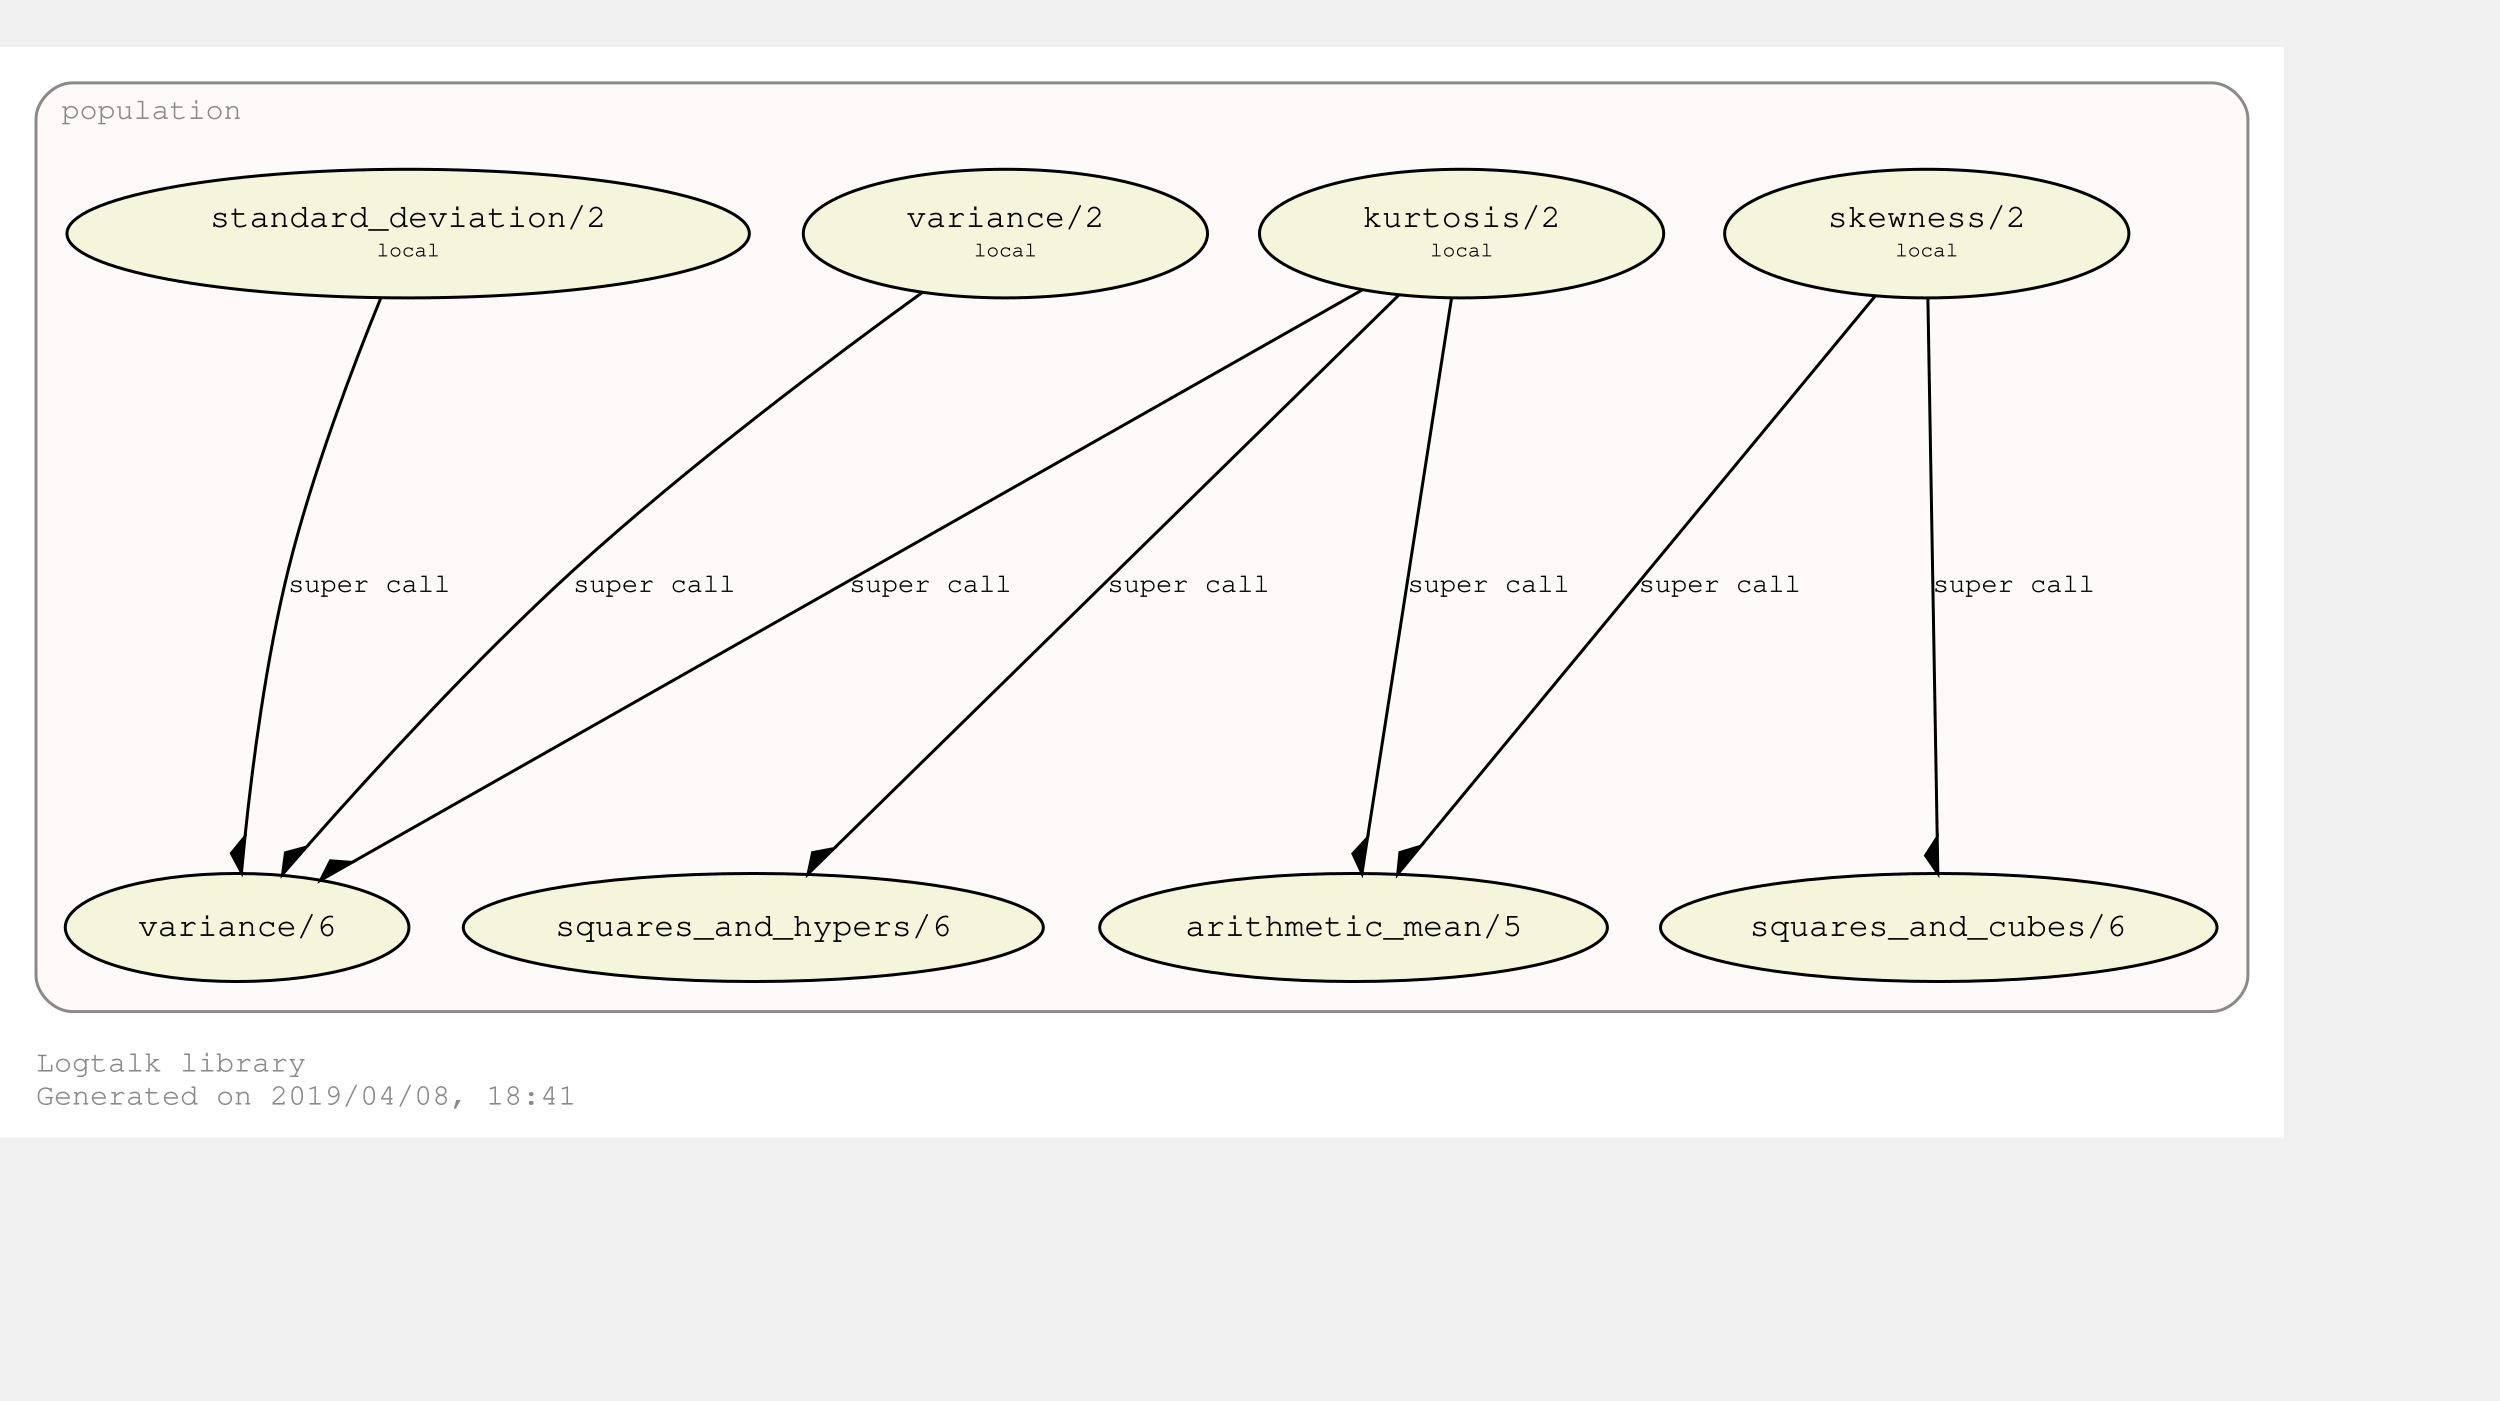
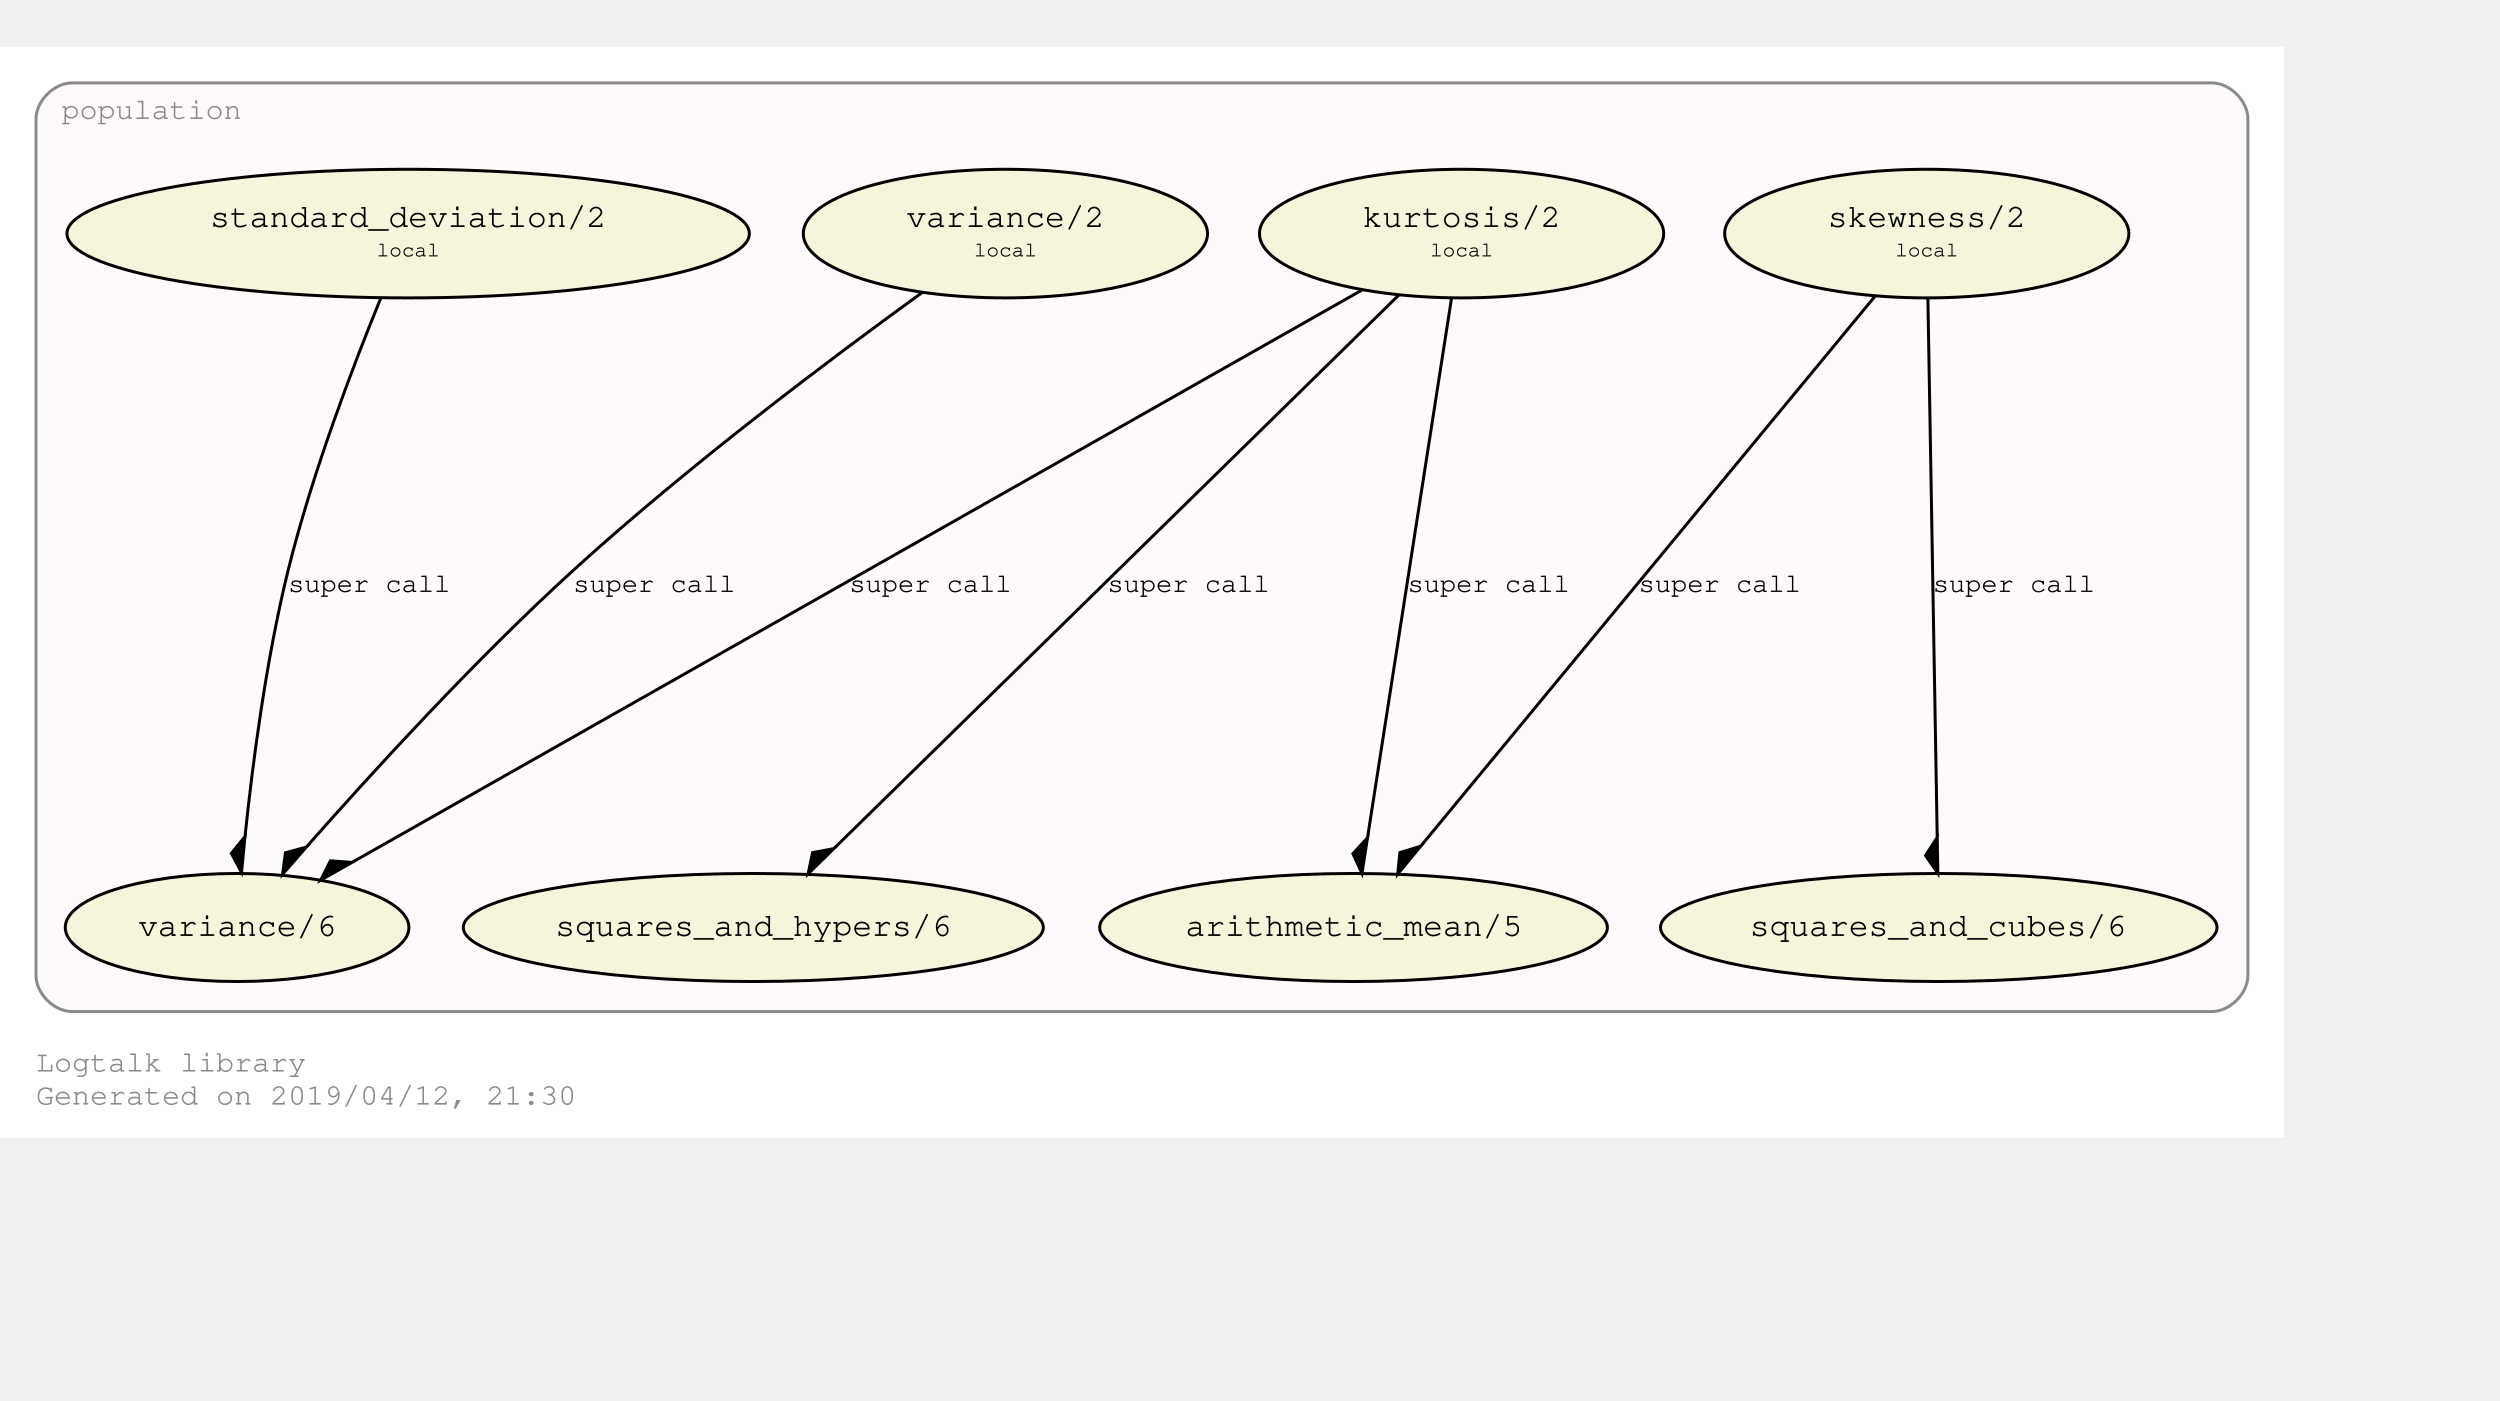
<svg xmlns="http://www.w3.org/2000/svg" xmlns:xlink="http://www.w3.org/1999/xlink" width="905pt" height="507pt" viewBox="72.00 72.00 833.00 435.43">
  <g id="graph0" class="graph" transform="scale(1 1) rotate(0) translate(76 431.4264)">
    <polygon fill="#ffffff" stroke="transparent" points="-4,4 -4,-359.426 757,-359.426 757,4 -4,4" />
    <text text-anchor="start" x="8" y="-18" font-family="Courier,monospace" font-size="10.00" fill="#8b8989">Logtalk library</text>
-     <text text-anchor="start" x="8" y="-7" font-family="Courier,monospace" font-size="10.00" fill="#8b8989">Generated on 2019/04/08, 18:41</text>
+     <text text-anchor="start" x="8" y="-7" font-family="Courier,monospace" font-size="10.00" fill="#8b8989">Generated on 2019/04/12, 21:30</text>
    <g id="clust1" class="cluster">
      <g id="a_clust1">
        <a xlink:href="https://github.com/LogtalkDotOrg/logtalk3/tree/master/library/population.lgt" xlink:title="https://github.com/LogtalkDotOrg/logtalk3/tree/master/library/population.lgt">
          <path fill="#fffafa" stroke="#8b8989" d="M20,-38C20,-38 733,-38 733,-38 739,-38 745,-44 745,-50 745,-50 745,-335.426 745,-335.426 745,-341.426 739,-347.426 733,-347.426 733,-347.426 20,-347.426 20,-347.426 14,-347.426 8,-341.426 8,-335.426 8,-335.426 8,-50 8,-50 8,-44 14,-38 20,-38" />
          <text text-anchor="middle" x="46.5" y="-335.426" font-family="Courier,monospace" font-size="10.00" fill="#8b8989">population</text>
        </a>
      </g>
    </g>
    <g id="node1" class="node">
-       <ellipse fill="#f5f5dc" stroke="#000000" cx="638" cy="-297.213" rx="67.351" ry="21.429" />
-       <text text-anchor="start" x="599" y="-300.013" font-family="Courier,monospace" font-size="9.00" fill="#000000"> </text>
-       <text text-anchor="start" x="605" y="-299.413" font-family="Courier,monospace" font-size="11.00" fill="#000000">skewness/2</text>
-       <text text-anchor="start" x="672" y="-300.013" font-family="Courier,monospace" font-size="9.00" fill="#000000"> </text>
-       <text text-anchor="start" x="599" y="-289.013" font-family="Courier,monospace" font-size="9.00" fill="#000000"> </text>
-       <text text-anchor="start" x="627.5" y="-289.613" font-family="Courier,monospace" font-size="7.00" fill="#000000">local</text>
-       <text text-anchor="start" x="672" y="-289.013" font-family="Courier,monospace" font-size="9.00" fill="#000000"> </text>
+       <g id="a_node1">
+         <a xlink:href="https://github.com/LogtalkDotOrg/logtalk3/tree/master/library/population.lgt#L32" xlink:title="https://github.com/LogtalkDotOrg/logtalk3/tree/master/library/population.lgt#L32">
+           <ellipse fill="#f5f5dc" stroke="#000000" cx="638" cy="-297.213" rx="67.351" ry="21.429" />
+           <text text-anchor="start" x="599" y="-300.013" font-family="Courier,monospace" font-size="9.00" fill="#000000"> </text>
+           <text text-anchor="start" x="605" y="-299.413" font-family="Courier,monospace" font-size="11.00" fill="#000000">skewness/2</text>
+           <text text-anchor="start" x="672" y="-300.013" font-family="Courier,monospace" font-size="9.00" fill="#000000"> </text>
+           <text text-anchor="start" x="599" y="-289.013" font-family="Courier,monospace" font-size="9.00" fill="#000000"> </text>
+           <text text-anchor="start" x="627.5" y="-289.613" font-family="Courier,monospace" font-size="7.00" fill="#000000">local</text>
+           <text text-anchor="start" x="672" y="-289.013" font-family="Courier,monospace" font-size="9.00" fill="#000000"> </text>
+         </a>
+       </g>
    </g>
    <g id="node5" class="node">
      <ellipse fill="#f5f5dc" stroke="#000000" cx="447" cy="-66" rx="84.578" ry="18" />
      <text text-anchor="start" x="385" y="-63.8" font-family="Courier,monospace" font-size="9.00" fill="#000000"> </text>
      <text text-anchor="start" x="391" y="-63.2" font-family="Courier,monospace" font-size="11.00" fill="#000000">arithmetic_mean/5</text>
      <text text-anchor="start" x="504" y="-63.8" font-family="Courier,monospace" font-size="9.00" fill="#000000"> </text>
    </g>
    <g id="edge1" class="edge">
      <g id="a_edge1">
        <a xlink:href="https://github.com/LogtalkDotOrg/logtalk3/tree/master/library/population.lgt#L32" xlink:title="super call">
          <path fill="none" stroke="#000000" d="M620.713,-276.287C586.065,-234.344 508.143,-140.016 469.545,-93.292" />
          <polygon fill="#000000" stroke="#000000" points="469.359,-93.067 462.454,-90.988 461.717,-83.815 469.359,-93.067" />
        </a>
      </g>
      <g id="a_edge1-label">
        <a xlink:href="https://github.com/LogtalkDotOrg/logtalk3/tree/master/library/population.lgt#L32" xlink:title="https://github.com/LogtalkDotOrg/logtalk3/tree/master/library/population.lgt#L32">
          <text text-anchor="start" x="542" y="-177.8" font-family="Courier,monospace" font-size="9.00" fill="#000000">super call</text>
        </a>
      </g>
    </g>
    <g id="node6" class="node">
      <ellipse fill="#f5f5dc" stroke="#000000" cx="642" cy="-66" rx="92.712" ry="18" />
      <text text-anchor="start" x="573" y="-63.8" font-family="Courier,monospace" font-size="9.00" fill="#000000"> </text>
      <text text-anchor="start" x="579" y="-63.2" font-family="Courier,monospace" font-size="11.00" fill="#000000">squares_and_cubes/6</text>
      <text text-anchor="start" x="705" y="-63.8" font-family="Courier,monospace" font-size="9.00" fill="#000000"> </text>
    </g>
    <g id="edge2" class="edge">
      <g id="a_edge2">
        <a xlink:href="https://github.com/LogtalkDotOrg/logtalk3/tree/master/library/population.lgt#L32" xlink:title="super call">
          <path fill="none" stroke="#000000" d="M638.369,-275.876C639.083,-234.592 640.656,-143.682 641.477,-96.208" />
          <polygon fill="#000000" stroke="#000000" points="641.48,-96.045 637.585,-89.977 641.688,-84.047 641.48,-96.045" />
        </a>
      </g>
      <g id="a_edge2-label">
        <a xlink:href="https://github.com/LogtalkDotOrg/logtalk3/tree/master/library/population.lgt#L32" xlink:title="https://github.com/LogtalkDotOrg/logtalk3/tree/master/library/population.lgt#L32">
          <text text-anchor="start" x="640" y="-177.8" font-family="Courier,monospace" font-size="9.00" fill="#000000">super call</text>
        </a>
      </g>
    </g>
    <g id="node2" class="node">
-       <ellipse fill="#f5f5dc" stroke="#000000" cx="483" cy="-297.213" rx="67.351" ry="21.429" />
-       <text text-anchor="start" x="444" y="-300.013" font-family="Courier,monospace" font-size="9.00" fill="#000000"> </text>
-       <text text-anchor="start" x="450" y="-299.413" font-family="Courier,monospace" font-size="11.00" fill="#000000">kurtosis/2</text>
-       <text text-anchor="start" x="517" y="-300.013" font-family="Courier,monospace" font-size="9.00" fill="#000000"> </text>
-       <text text-anchor="start" x="444" y="-289.013" font-family="Courier,monospace" font-size="9.00" fill="#000000"> </text>
-       <text text-anchor="start" x="472.5" y="-289.613" font-family="Courier,monospace" font-size="7.00" fill="#000000">local</text>
-       <text text-anchor="start" x="517" y="-289.013" font-family="Courier,monospace" font-size="9.00" fill="#000000"> </text>
+       <g id="a_node2">
+         <a xlink:href="https://github.com/LogtalkDotOrg/logtalk3/tree/master/library/population.lgt#L40" xlink:title="https://github.com/LogtalkDotOrg/logtalk3/tree/master/library/population.lgt#L40">
+           <ellipse fill="#f5f5dc" stroke="#000000" cx="483" cy="-297.213" rx="67.351" ry="21.429" />
+           <text text-anchor="start" x="444" y="-300.013" font-family="Courier,monospace" font-size="9.00" fill="#000000"> </text>
+           <text text-anchor="start" x="450" y="-299.413" font-family="Courier,monospace" font-size="11.00" fill="#000000">kurtosis/2</text>
+           <text text-anchor="start" x="517" y="-300.013" font-family="Courier,monospace" font-size="9.00" fill="#000000"> </text>
+           <text text-anchor="start" x="444" y="-289.013" font-family="Courier,monospace" font-size="9.00" fill="#000000"> </text>
+           <text text-anchor="start" x="472.5" y="-289.613" font-family="Courier,monospace" font-size="7.00" fill="#000000">local</text>
+           <text text-anchor="start" x="517" y="-289.013" font-family="Courier,monospace" font-size="9.00" fill="#000000"> </text>
+         </a>
+       </g>
    </g>
    <g id="edge3" class="edge">
      <g id="a_edge3">
        <a xlink:href="https://github.com/LogtalkDotOrg/logtalk3/tree/master/library/population.lgt#L40" xlink:title="super call">
          <path fill="none" stroke="#000000" d="M479.678,-275.876C473.236,-234.504 459.035,-143.293 451.656,-95.904" />
          <polygon fill="#000000" stroke="#000000" points="451.656,-95.904 446.781,-90.591 449.81,-84.047 451.656,-95.904" />
        </a>
      </g>
      <g id="a_edge3-label">
        <a xlink:href="https://github.com/LogtalkDotOrg/logtalk3/tree/master/library/population.lgt#L40" xlink:title="https://github.com/LogtalkDotOrg/logtalk3/tree/master/library/population.lgt#L40">
          <text text-anchor="start" x="465" y="-177.8" font-family="Courier,monospace" font-size="9.00" fill="#000000">super call</text>
        </a>
      </g>
    </g>
    <g id="node7" class="node">
      <ellipse fill="#f5f5dc" stroke="#000000" cx="247" cy="-66" rx="96.631" ry="18" />
      <text text-anchor="start" x="175" y="-63.8" font-family="Courier,monospace" font-size="9.00" fill="#000000"> </text>
      <text text-anchor="start" x="181" y="-63.2" font-family="Courier,monospace" font-size="11.00" fill="#000000">squares_and_hypers/6</text>
      <text text-anchor="start" x="314" y="-63.8" font-family="Courier,monospace" font-size="9.00" fill="#000000"> </text>
    </g>
    <g id="edge4" class="edge">
      <g id="a_edge4">
        <a xlink:href="https://github.com/LogtalkDotOrg/logtalk3/tree/master/library/population.lgt#L40" xlink:title="super call">
          <path fill="none" stroke="#000000" d="M462.057,-276.695C419.224,-234.731 321.651,-139.137 274.082,-92.532" />
          <polygon fill="#000000" stroke="#000000" points="273.837,-92.293 266.752,-90.951 265.265,-83.895 273.837,-92.293" />
        </a>
      </g>
      <g id="a_edge4-label">
        <a xlink:href="https://github.com/LogtalkDotOrg/logtalk3/tree/master/library/population.lgt#L40" xlink:title="https://github.com/LogtalkDotOrg/logtalk3/tree/master/library/population.lgt#L40">
          <text text-anchor="start" x="365" y="-177.8" font-family="Courier,monospace" font-size="9.00" fill="#000000">super call</text>
        </a>
      </g>
    </g>
    <g id="node8" class="node">
      <ellipse fill="#f5f5dc" stroke="#000000" cx="75" cy="-66" rx="57.255" ry="18" />
      <text text-anchor="start" x="36" y="-63.8" font-family="Courier,monospace" font-size="9.00" fill="#000000"> </text>
      <text text-anchor="start" x="42" y="-63.2" font-family="Courier,monospace" font-size="11.00" fill="#000000">variance/6</text>
      <text text-anchor="start" x="109" y="-63.8" font-family="Courier,monospace" font-size="9.00" fill="#000000"> </text>
    </g>
    <g id="edge5" class="edge">
      <g id="a_edge5">
        <a xlink:href="https://github.com/LogtalkDotOrg/logtalk3/tree/master/library/population.lgt#L40" xlink:title="super call">
          <path fill="none" stroke="#000000" d="M449.957,-278.488C375.127,-236.082 193.05,-132.899 113.387,-87.754" />
          <polygon fill="#000000" stroke="#000000" points="113.287,-87.697 106.095,-88.219 102.847,-81.781 113.287,-87.697" />
        </a>
      </g>
      <g id="a_edge5-label">
        <a xlink:href="https://github.com/LogtalkDotOrg/logtalk3/tree/master/library/population.lgt#L40" xlink:title="https://github.com/LogtalkDotOrg/logtalk3/tree/master/library/population.lgt#L40">
          <text text-anchor="start" x="279" y="-177.8" font-family="Courier,monospace" font-size="9.00" fill="#000000">super call</text>
        </a>
      </g>
    </g>
    <g id="node3" class="node">
-       <ellipse fill="#f5f5dc" stroke="#000000" cx="132" cy="-297.213" rx="113.689" ry="21.429" />
-       <text text-anchor="start" x="60" y="-300.013" font-family="Courier,monospace" font-size="9.00" fill="#000000"> </text>
-       <text text-anchor="start" x="66" y="-299.413" font-family="Courier,monospace" font-size="11.00" fill="#000000">standard_deviation/2</text>
-       <text text-anchor="start" x="199" y="-300.013" font-family="Courier,monospace" font-size="9.00" fill="#000000"> </text>
-       <text text-anchor="start" x="60" y="-289.013" font-family="Courier,monospace" font-size="9.00" fill="#000000"> </text>
-       <text text-anchor="start" x="121.5" y="-289.613" font-family="Courier,monospace" font-size="7.00" fill="#000000">local</text>
-       <text text-anchor="start" x="199" y="-289.013" font-family="Courier,monospace" font-size="9.00" fill="#000000"> </text>
+       <g id="a_node3">
+         <a xlink:href="https://github.com/LogtalkDotOrg/logtalk3/tree/master/library/population.lgt#L49" xlink:title="https://github.com/LogtalkDotOrg/logtalk3/tree/master/library/population.lgt#L49">
+           <ellipse fill="#f5f5dc" stroke="#000000" cx="132" cy="-297.213" rx="113.689" ry="21.429" />
+           <text text-anchor="start" x="60" y="-300.013" font-family="Courier,monospace" font-size="9.00" fill="#000000"> </text>
+           <text text-anchor="start" x="66" y="-299.413" font-family="Courier,monospace" font-size="11.00" fill="#000000">standard_deviation/2</text>
+           <text text-anchor="start" x="199" y="-300.013" font-family="Courier,monospace" font-size="9.00" fill="#000000"> </text>
+           <text text-anchor="start" x="60" y="-289.013" font-family="Courier,monospace" font-size="9.00" fill="#000000"> </text>
+           <text text-anchor="start" x="121.5" y="-289.613" font-family="Courier,monospace" font-size="7.00" fill="#000000">local</text>
+           <text text-anchor="start" x="199" y="-289.013" font-family="Courier,monospace" font-size="9.00" fill="#000000"> </text>
+         </a>
+       </g>
    </g>
    <g id="edge6" class="edge">
      <g id="a_edge6">
        <a xlink:href="https://github.com/LogtalkDotOrg/logtalk3/tree/master/library/population.lgt#L49" xlink:title="super call">
          <path fill="none" stroke="#000000" d="M122.862,-275.679C113.747,-253.375 99.985,-217.327 92,-185 84.661,-155.289 80.152,-120.569 77.638,-96.327" />
          <polygon fill="#000000" stroke="#000000" points="77.636,-96.306 73.073,-90.722 76.472,-84.362 77.636,-96.306" />
        </a>
      </g>
      <g id="a_edge6-label">
        <a xlink:href="https://github.com/LogtalkDotOrg/logtalk3/tree/master/library/population.lgt#L49" xlink:title="https://github.com/LogtalkDotOrg/logtalk3/tree/master/library/population.lgt#L49">
          <text text-anchor="start" x="92" y="-177.8" font-family="Courier,monospace" font-size="9.00" fill="#000000">super call</text>
        </a>
      </g>
    </g>
    <g id="node4" class="node">
-       <ellipse fill="#f5f5dc" stroke="#000000" cx="331" cy="-297.213" rx="67.351" ry="21.429" />
-       <text text-anchor="start" x="292" y="-300.013" font-family="Courier,monospace" font-size="9.00" fill="#000000"> </text>
-       <text text-anchor="start" x="298" y="-299.413" font-family="Courier,monospace" font-size="11.00" fill="#000000">variance/2</text>
-       <text text-anchor="start" x="365" y="-300.013" font-family="Courier,monospace" font-size="9.00" fill="#000000"> </text>
-       <text text-anchor="start" x="292" y="-289.013" font-family="Courier,monospace" font-size="9.00" fill="#000000"> </text>
-       <text text-anchor="start" x="320.5" y="-289.613" font-family="Courier,monospace" font-size="7.00" fill="#000000">local</text>
-       <text text-anchor="start" x="365" y="-289.013" font-family="Courier,monospace" font-size="9.00" fill="#000000"> </text>
+       <g id="a_node4">
+         <a xlink:href="https://github.com/LogtalkDotOrg/logtalk3/tree/master/library/population.lgt#L53" xlink:title="https://github.com/LogtalkDotOrg/logtalk3/tree/master/library/population.lgt#L53">
+           <ellipse fill="#f5f5dc" stroke="#000000" cx="331" cy="-297.213" rx="67.351" ry="21.429" />
+           <text text-anchor="start" x="292" y="-300.013" font-family="Courier,monospace" font-size="9.00" fill="#000000"> </text>
+           <text text-anchor="start" x="298" y="-299.413" font-family="Courier,monospace" font-size="11.00" fill="#000000">variance/2</text>
+           <text text-anchor="start" x="365" y="-300.013" font-family="Courier,monospace" font-size="9.00" fill="#000000"> </text>
+           <text text-anchor="start" x="292" y="-289.013" font-family="Courier,monospace" font-size="9.00" fill="#000000"> </text>
+           <text text-anchor="start" x="320.5" y="-289.613" font-family="Courier,monospace" font-size="7.00" fill="#000000">local</text>
+           <text text-anchor="start" x="365" y="-289.013" font-family="Courier,monospace" font-size="9.00" fill="#000000"> </text>
+         </a>
+       </g>
    </g>
    <g id="edge7" class="edge">
      <g id="a_edge7">
        <a xlink:href="https://github.com/LogtalkDotOrg/logtalk3/tree/master/library/population.lgt#L53" xlink:title="super call">
          <path fill="none" stroke="#000000" d="M303.462,-277.715C273.716,-256.211 225.426,-220.004 187,-185 154.412,-155.315 120.125,-117.828 98.205,-92.944" />
          <polygon fill="#000000" stroke="#000000" points="98.062,-92.781 91.101,-90.898 90.162,-83.749 98.062,-92.781" />
        </a>
      </g>
      <g id="a_edge7-label">
        <a xlink:href="https://github.com/LogtalkDotOrg/logtalk3/tree/master/library/population.lgt#L53" xlink:title="https://github.com/LogtalkDotOrg/logtalk3/tree/master/library/population.lgt#L53">
          <text text-anchor="start" x="187" y="-177.8" font-family="Courier,monospace" font-size="9.00" fill="#000000">super call</text>
        </a>
      </g>
    </g>
  </g>
</svg>
